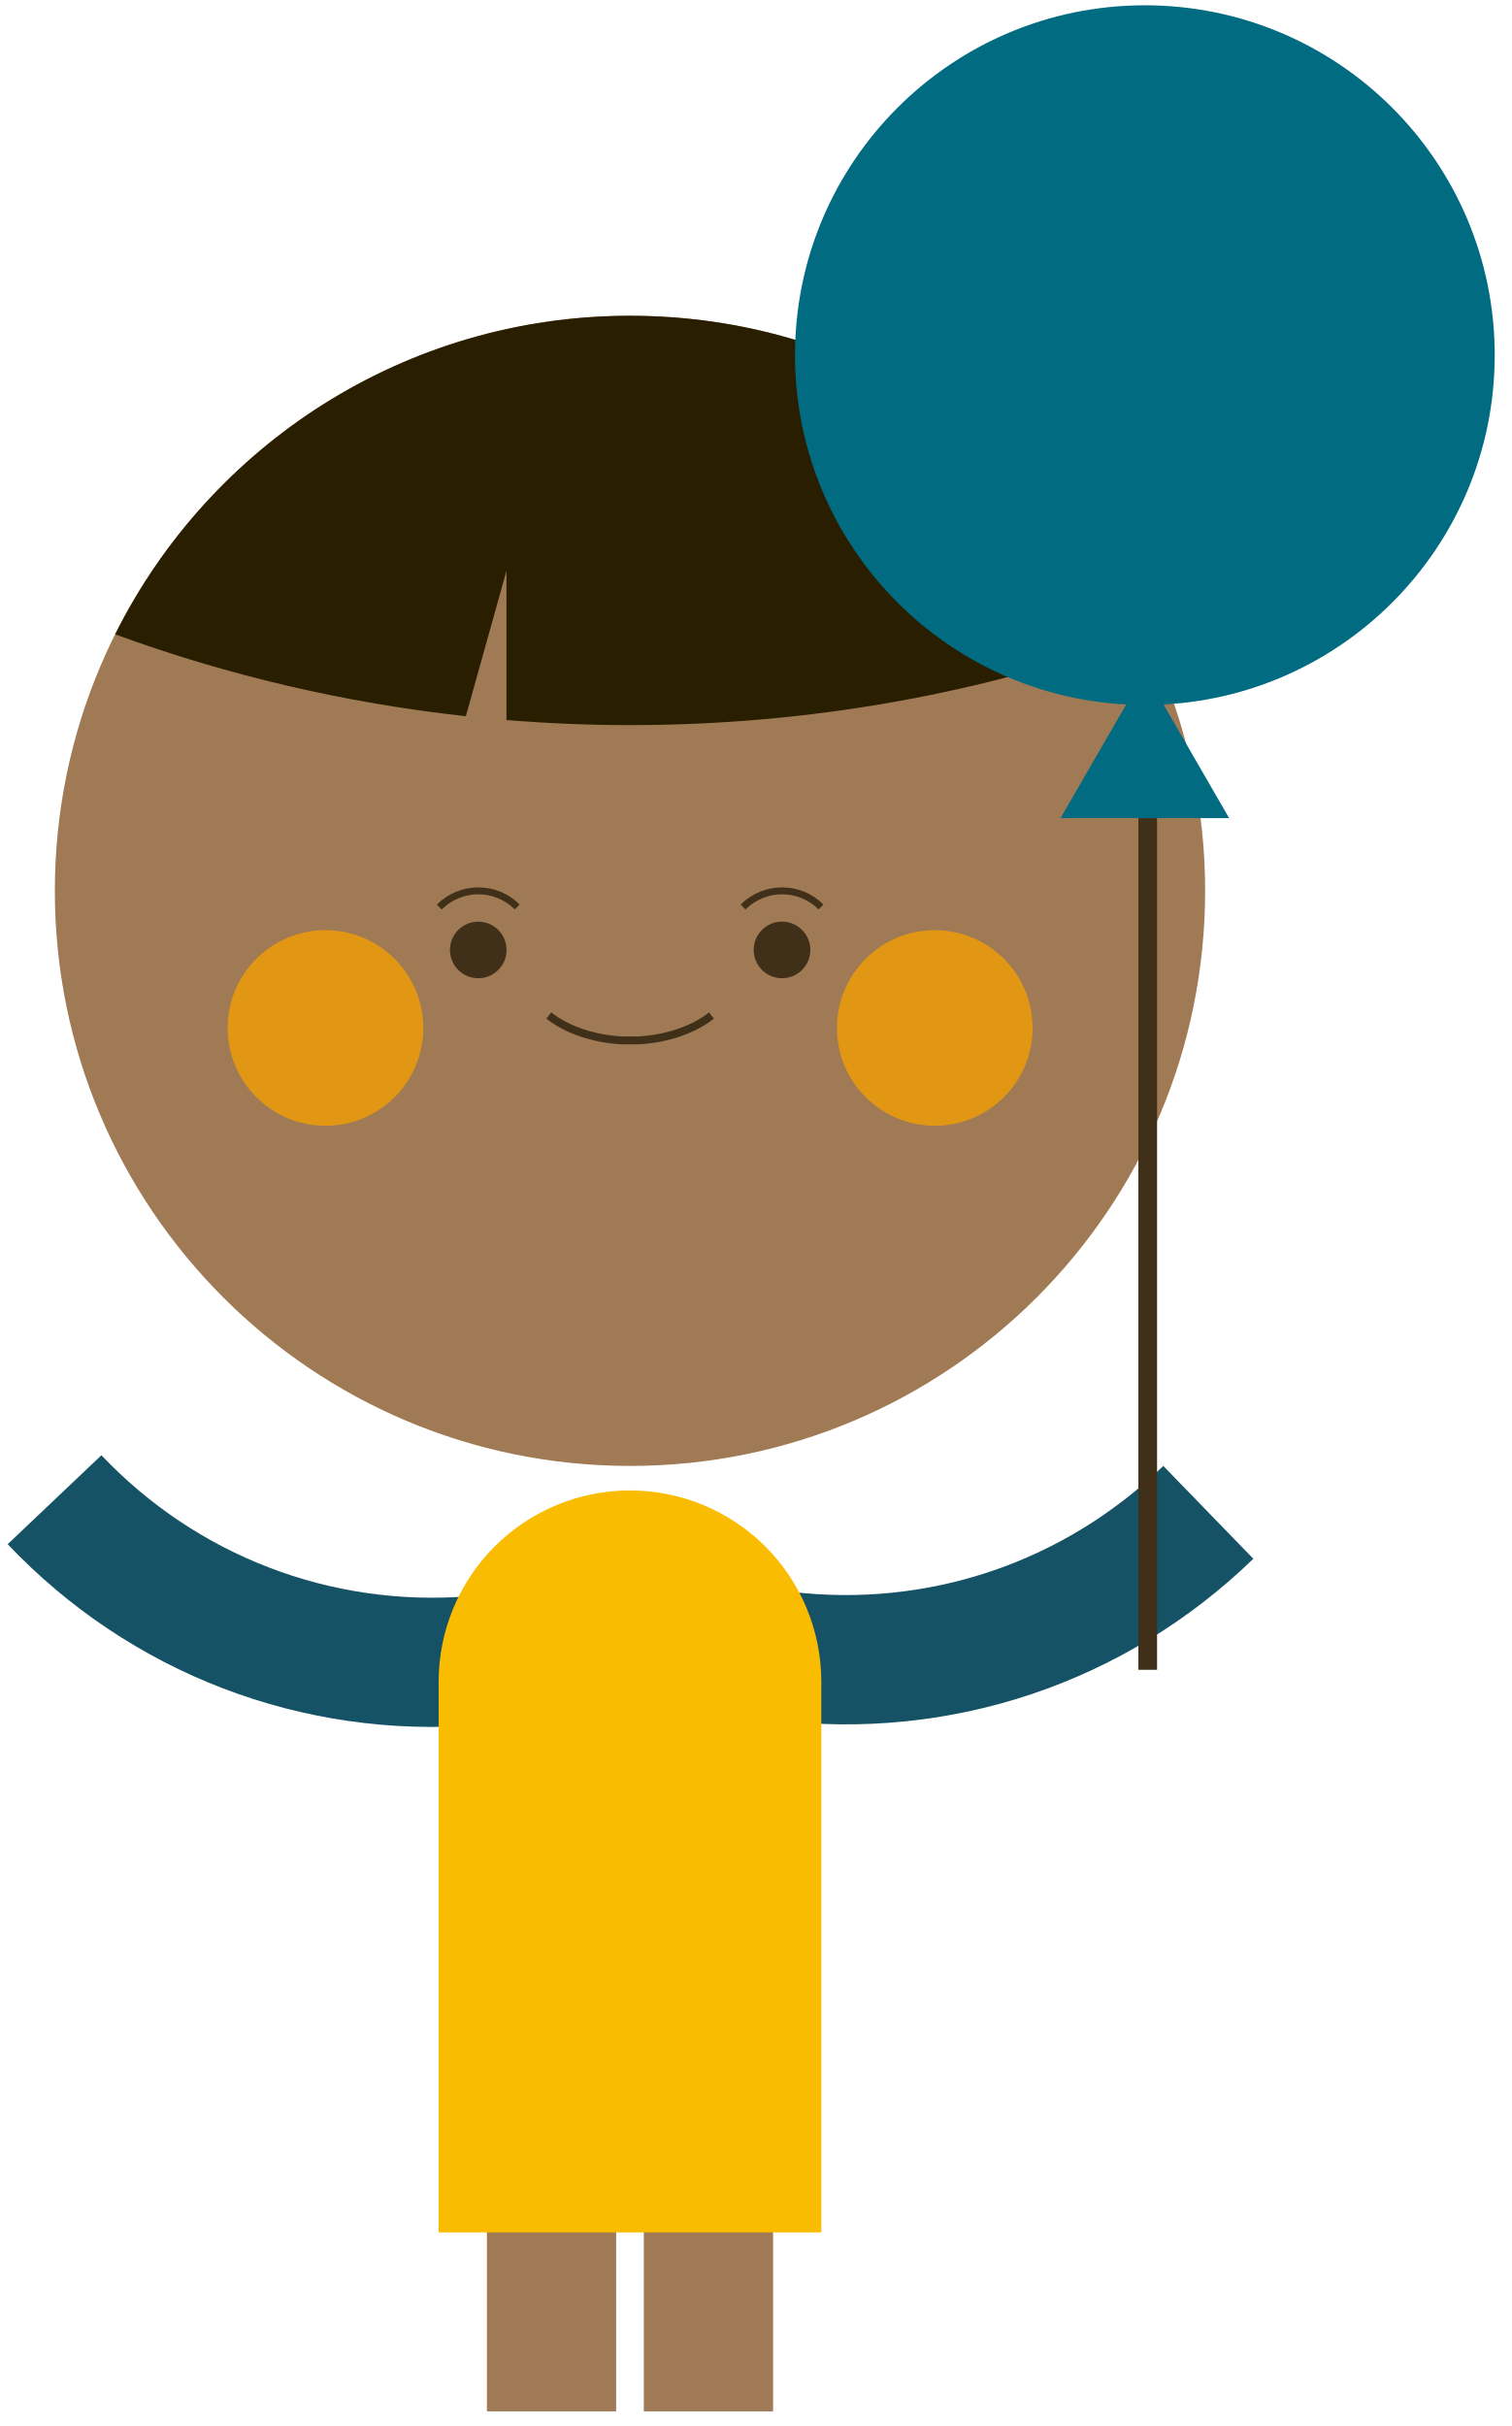
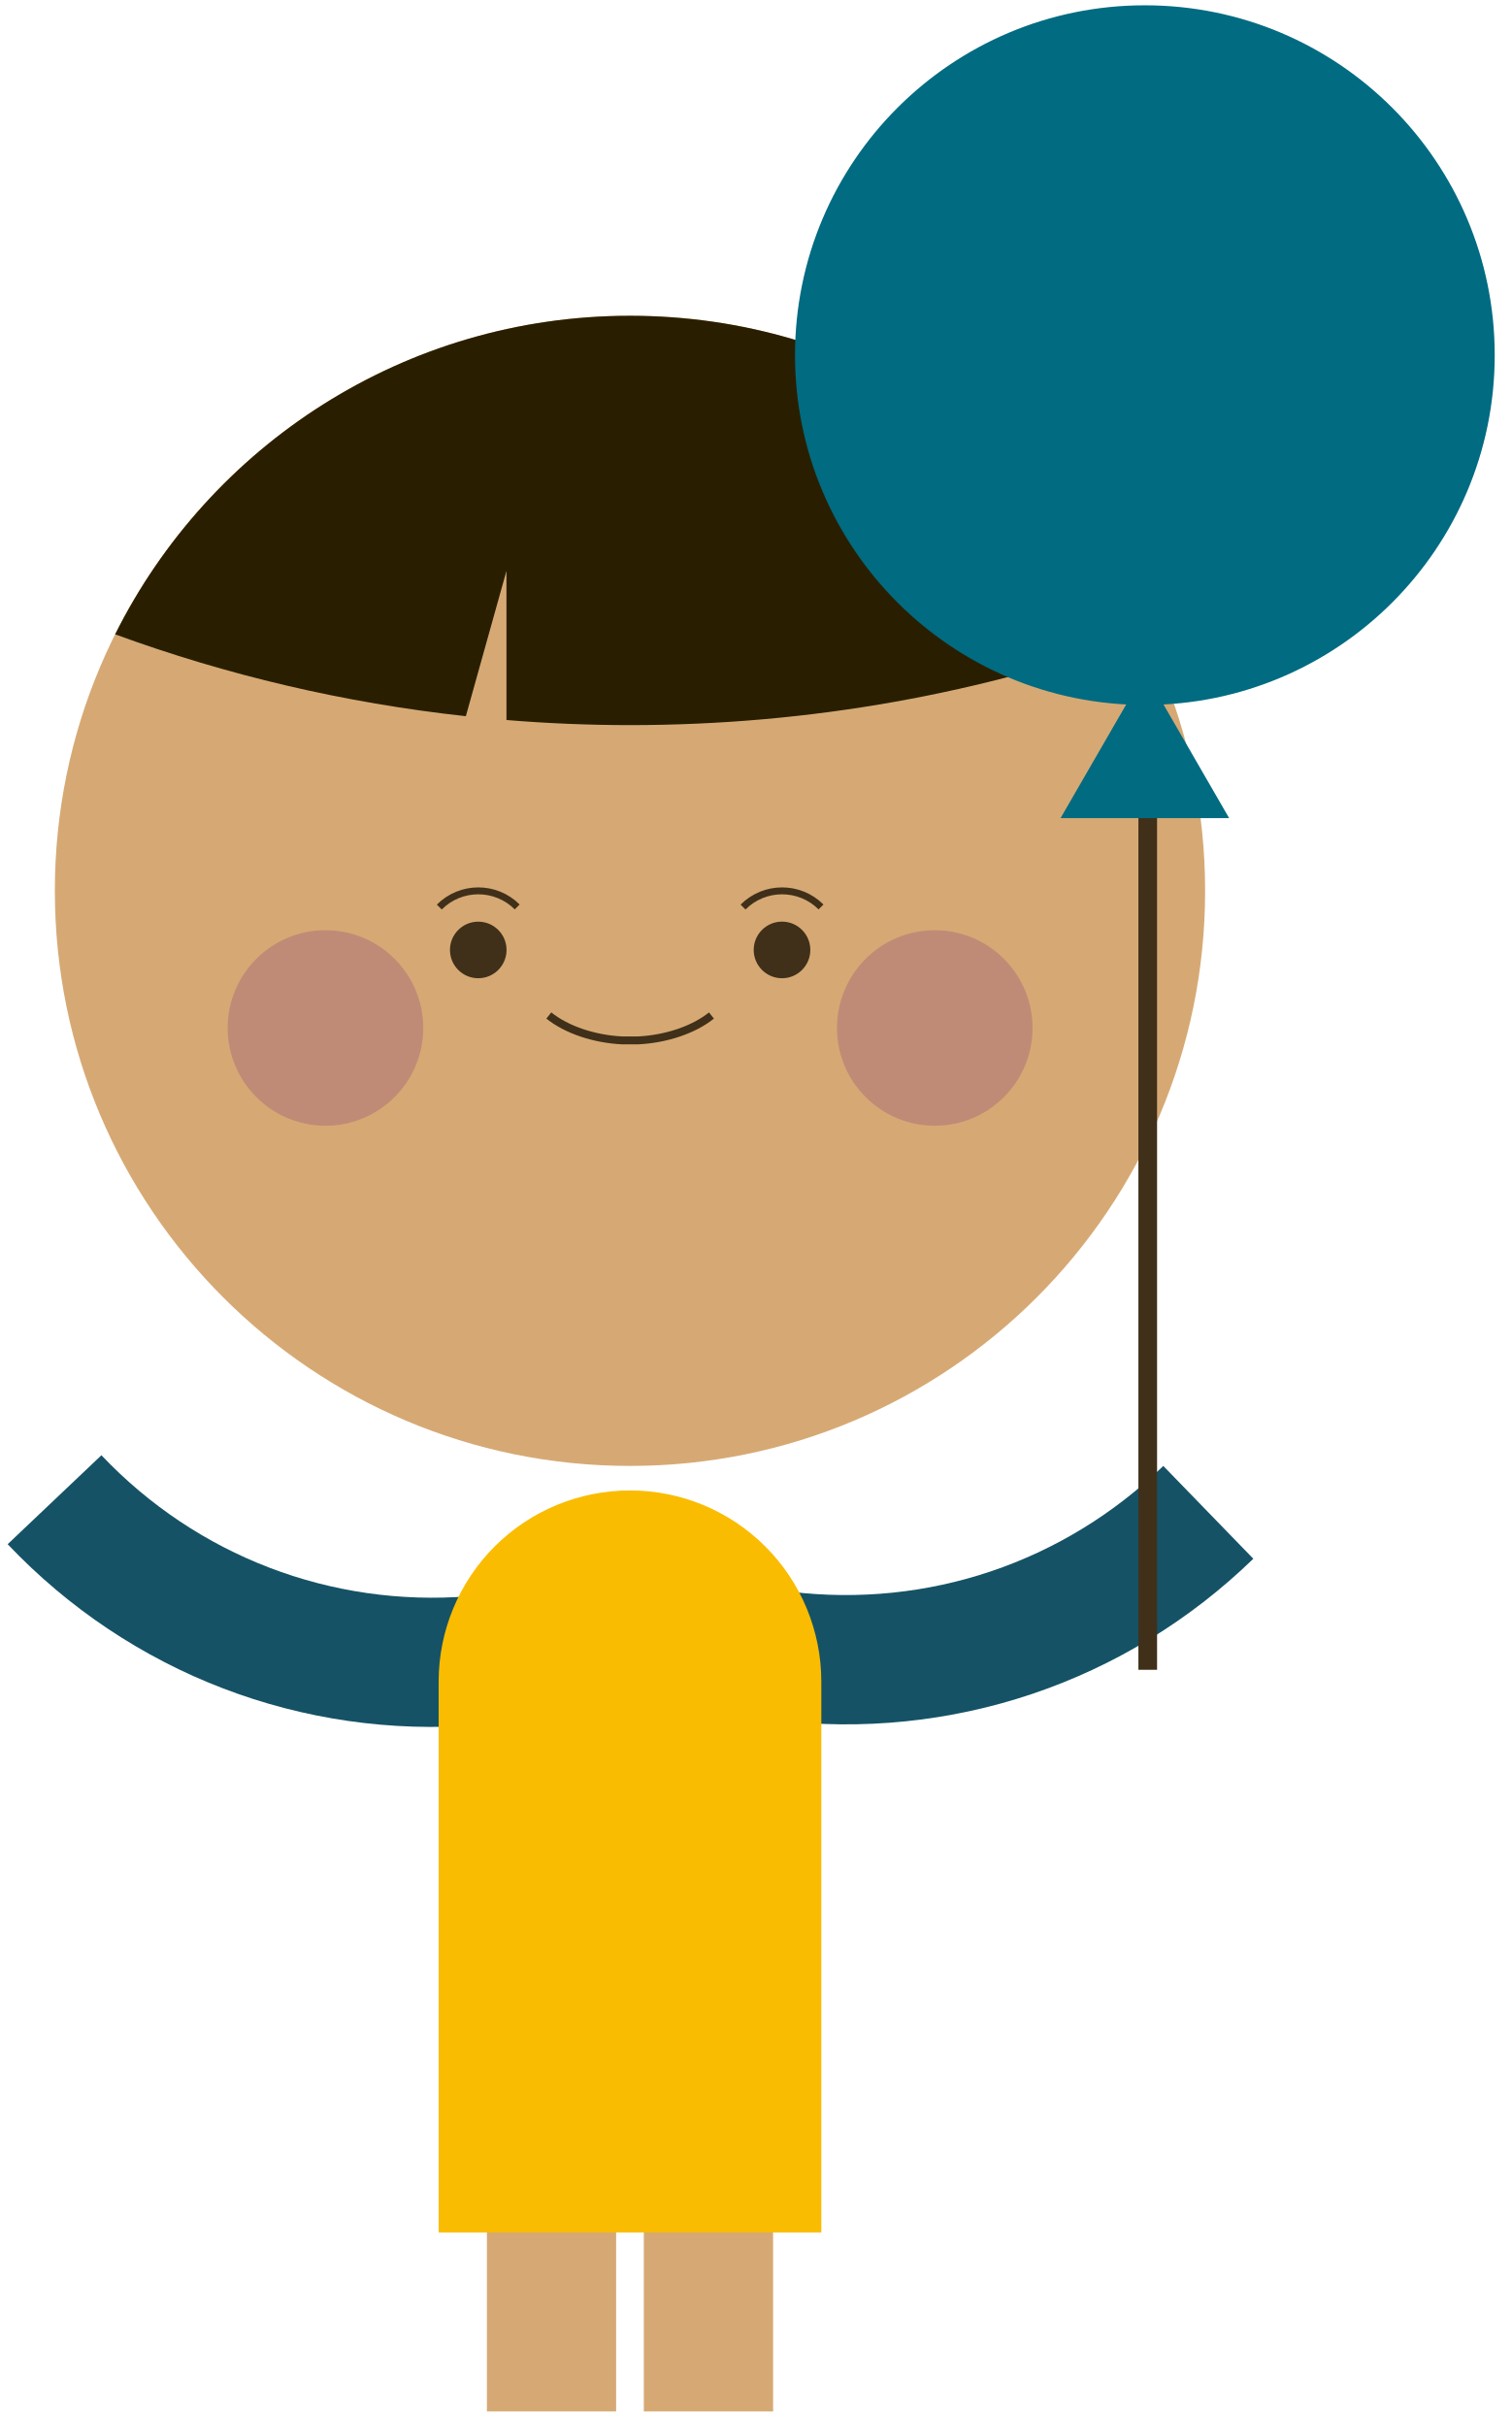
<svg xmlns="http://www.w3.org/2000/svg" width="81px" height="130px" viewBox="0 0 81 130" version="1.1">
  <defs />
  <g id="Page-1" stroke="none" stroke-width="1" fill="none" fill-rule="evenodd">
    <g id="mascot--contact-about-refugees">
-       <path d="M25.69,92.438 C16.187,93.201 6.974,89.666 0.41,82.748 L5.434,77.981 C10.552,83.375 17.734,86.128 25.136,85.537 L25.689,92.439 L25.69,92.438 Z" id="Shape" fill="#155266" />
-       <path d="M34.497,111.768 L41.424,111.768 L41.424,129.216 L34.497,129.216 L34.497,111.768 Z M26.09,111.768 L33.014,111.768 L33.014,129.216 L26.09,129.216 L26.09,111.768 Z" id="Shape" fill="#A07A54" />
-       <path d="M41.5,92.17 C50.957,93.318 60.31,90.17 67.156,83.527 L62.332,78.554 C56.994,83.734 49.707,86.189 42.334,85.291 L41.499,92.171 L41.5,92.17 Z" id="Shape" fill="#155266" />
-       <circle id="Oval" fill="#A07A54" cx="33.756" cy="47.737" r="30.817" />
-       <path d="M27.135,30.598 L24.961,38.378 C18.431,37.666 12.135,36.175 6.169,33.991 C11.224,23.873 21.677,16.921 33.757,16.921 C45.837,16.921 56.292,23.873 61.345,33.991 C52.741,37.138 43.45,38.856 33.757,38.856 C31.527,38.856 29.319,38.762 27.137,38.583 L27.137,30.599 L27.135,30.598 Z" id="Shape" fill="#291F00" />
-       <g id="Group" transform="translate(12, 49)" fill="#F7A100" opacity="0.76">
-         <circle id="Oval" cx="5.439" cy="6.085" r="5.24" />
-         <circle id="Oval" cx="38.087" cy="6.085" r="5.24" />
-       </g>
-       <g id="Group" transform="translate(24, 49)" fill="#40301A">
-         <circle id="Oval" cx="1.626" cy="1.904" r="1.516" />
-         <circle id="Oval" cx="17.902" cy="1.903" r="1.517" />
-       </g>
-       <path d="M29.406,54.417 C30.356,55.177 31.82,55.677 33.349,55.752 L34.174,55.752 C35.704,55.678 37.174,55.177 38.121,54.417" id="Shape" stroke="#40301A" stroke-width="0.424" />
-       <path d="M27.713,48.6 C26.559,47.448 24.691,47.45 23.538,48.606 M43.992,48.6 C42.837,47.448 40.967,47.45 39.814,48.606" id="Shape" stroke="#40301A" stroke-width="0.371" />
-       <path d="M23.503,119.627 L23.503,90.117 C23.503,87.397 24.583,84.791 26.506,82.867 C28.428,80.947 31.036,79.867 33.756,79.867 C36.476,79.867 39.082,80.947 41.006,82.867 C42.93,84.791 44.008,87.397 44.008,90.117 L44.008,119.627 L23.503,119.627 L23.503,119.627 Z" id="Shape" fill="#FABC00" />
-       <g id="Group" transform="translate(43, 0)">
-         <path d="M18.498,43.048 L18.498,89.478" id="Shape" stroke="#40301A" />
-         <g stroke="#006B81" fill="#006B81">
-           <circle id="Oval" cx="18.344" cy="19.03" r="18.246" />
-           <path d="M14.693,43.34 L18.343,37.02 L21.993,43.34 L14.693,43.34 Z" id="Shape" />
+       <g id="Page-1">
+         <g id="mascot--contact-about-refugees">
+           <path d="M25.69,92.438 C16.187,93.201 6.974,89.666 0.41,82.748 L5.434,77.981 C10.552,83.375 17.734,86.128 25.136,85.537 L25.689,92.439 L25.69,92.438 L25.69,92.438 Z" id="Shape" fill="#155266" />
+           <path d="M34.497,111.768 L41.424,111.768 L41.424,129.216 L34.497,129.216 L34.497,111.768 L34.497,111.768 Z M26.09,111.768 L33.014,111.768 L33.014,129.216 L26.09,129.216 L26.09,111.768 L26.09,111.768 Z" id="Shape" fill="#D6A974" />
+           <path d="M41.5,92.17 C50.957,93.318 60.31,90.17 67.156,83.527 L62.332,78.554 C56.994,83.734 49.707,86.189 42.334,85.291 L41.499,92.171 L41.5,92.17 L41.5,92.17 Z" id="Shape" fill="#155266" />
+           <circle id="Oval" fill="#D6A974" cx="33.756" cy="47.737" r="30.817" />
+           <path d="M27.135,30.598 L24.961,38.378 C18.431,37.666 12.135,36.175 6.169,33.991 C11.224,23.873 21.677,16.921 33.757,16.921 C45.837,16.921 56.292,23.873 61.345,33.991 C52.741,37.138 43.45,38.856 33.757,38.856 C31.527,38.856 29.319,38.762 27.137,38.583 L27.137,30.599 L27.135,30.598 L27.135,30.598 Z" id="Shape" fill="#291F00" />
+           <g id="Group" transform="translate(12, 49)" fill="#C08B76">
+             <circle id="Oval" cx="5.439" cy="6.085" r="5.24" />
+             <circle id="Oval" cx="38.087" cy="6.085" r="5.24" />
+           </g>
+           <g id="Group" transform="translate(24, 49)" fill="#40301A">
+             <circle id="Oval" cx="1.626" cy="1.904" r="1.516" />
+             <circle id="Oval" cx="17.902" cy="1.903" r="1.517" />
+           </g>
+           <path d="M29.406,54.417 C30.356,55.177 31.82,55.677 33.349,55.752 L34.174,55.752 C35.704,55.678 37.174,55.177 38.121,54.417" id="Shape" stroke="#40301A" stroke-width="0.424" />
+           <path d="M27.713,48.6 C26.559,47.448 24.691,47.45 23.538,48.606 M43.992,48.6 C42.837,47.448 40.967,47.45 39.814,48.606" id="Shape" stroke="#40301A" stroke-width="0.371" />
+           <path d="M23.503,119.627 L23.503,90.117 C23.503,87.397 24.583,84.791 26.506,82.867 C28.428,80.947 31.036,79.867 33.756,79.867 C36.476,79.867 39.082,80.947 41.006,82.867 C42.93,84.791 44.008,87.397 44.008,90.117 L44.008,119.627 L23.503,119.627 L23.503,119.627 L23.503,119.627 Z" id="Shape" fill="#FABC00" />
+           <g id="Group" transform="translate(43, 0)">
+             <path d="M18.498,43.048 L18.498,89.478" id="Shape" stroke="#40301A" />
+             <g stroke="#006B81" fill="#006B81">
+               <circle id="Oval" cx="18.344" cy="19.03" r="18.246" />
+               <path d="M14.693,43.34 L18.343,37.02 L21.993,43.34 L14.693,43.34 L14.693,43.34 Z" id="Shape" />
+             </g>
+           </g>
        </g>
      </g>
    </g>
  </g>
</svg>
